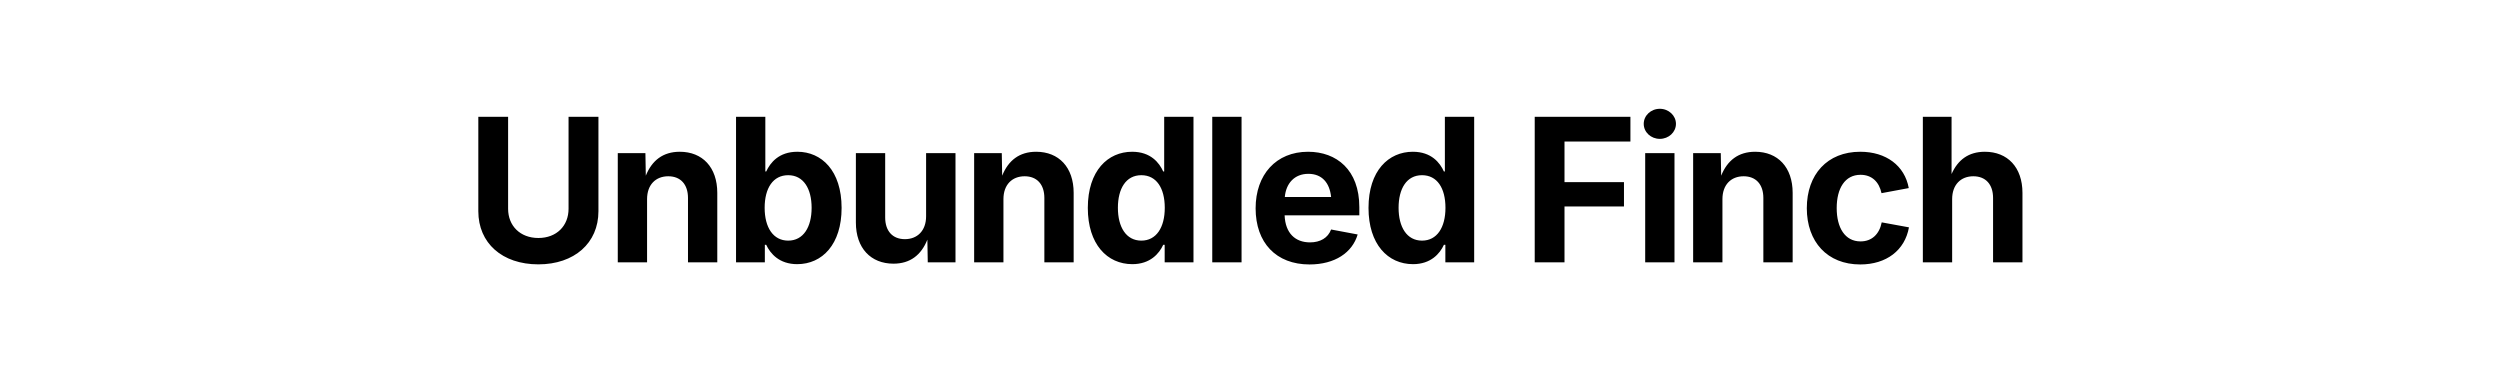
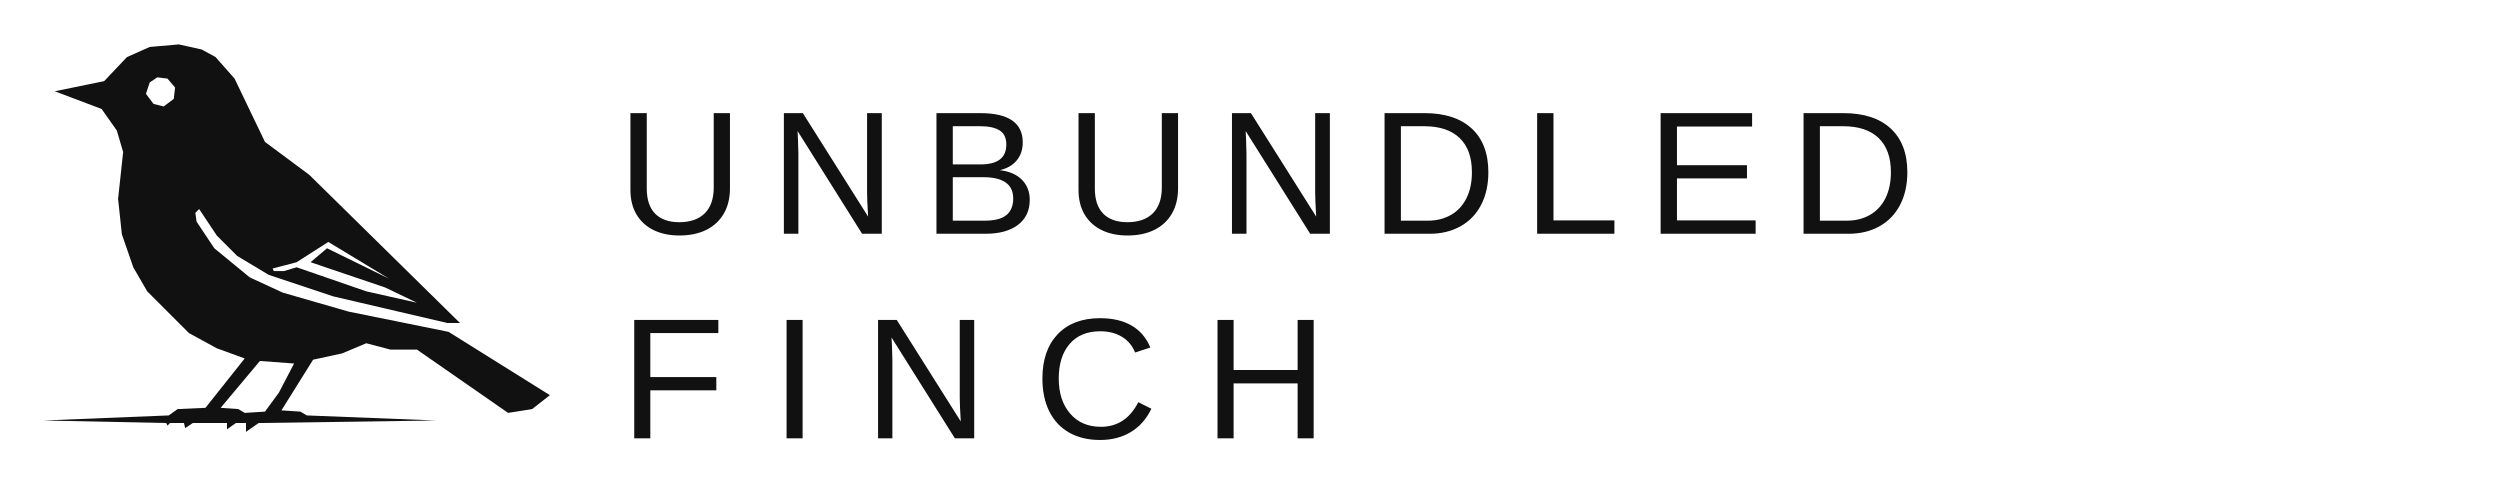
- <svg xmlns="http://www.w3.org/2000/svg" viewBox="0 0 400 60" width="400" height="60">
-   <text x="50%" y="50%" dominant-baseline="middle" text-anchor="middle" font-family="Inter, Helvetica, Arial, sans-serif" font-weight="bold" font-size="32" fill="#000000" letter-spacing="-1">Unbundled Finch</text>
+ <svg xmlns="http://www.w3.org/2000/svg" viewBox="0 0 770 150" role="img" aria-label="Unbundled Finch">
+   <g transform="translate(4 9) scale(.39)">
+     <path d="M33,49 70,63 82,80 87,97 83,134 86,162 95,188 106,207 139,240 161,252 183,260 152,299 130,300 123,305 24,309 121,311 122,313 124,311 135,311 136,315 142,311 169,311 169,316 176,311 184,311 184,318 194,311 334,309 232,305 227,302 212,301 237,261 260,256 279,248 298,253 319,253 391,303 410,300 424,289 344,239 265,223 213,208 187,196 159,173 145,152 144,145 147,142 161,163 177,179 202,194 253,211 343,232 353,232 234,115 199,89 175,39 160,22 149,16 131,12 108,14 90,22 72,41Z M222,264 210,287 199,302 183,303 178,300 164,299 195,262Z M205,189 224,184 249,168 297,197 248,173 235,184 294,204 319,216 279,207 224,188 214,191 206,191Z M114,38 122,39 128,46 127,55 119,61 111,59 105,51 108,42Z" fill="#111111" fill-rule="evenodd" />
+   </g>
+   <g fill="#111111" font-family="Arial,Helvetica,sans-serif" font-weight="400">
+     <text x="190" y="72" font-size="54" letter-spacing="8">UNBUNDLED</text>
+     <text x="191" y="135" font-size="53" letter-spacing="14">FINCH</text>
+   </g>
</svg>
